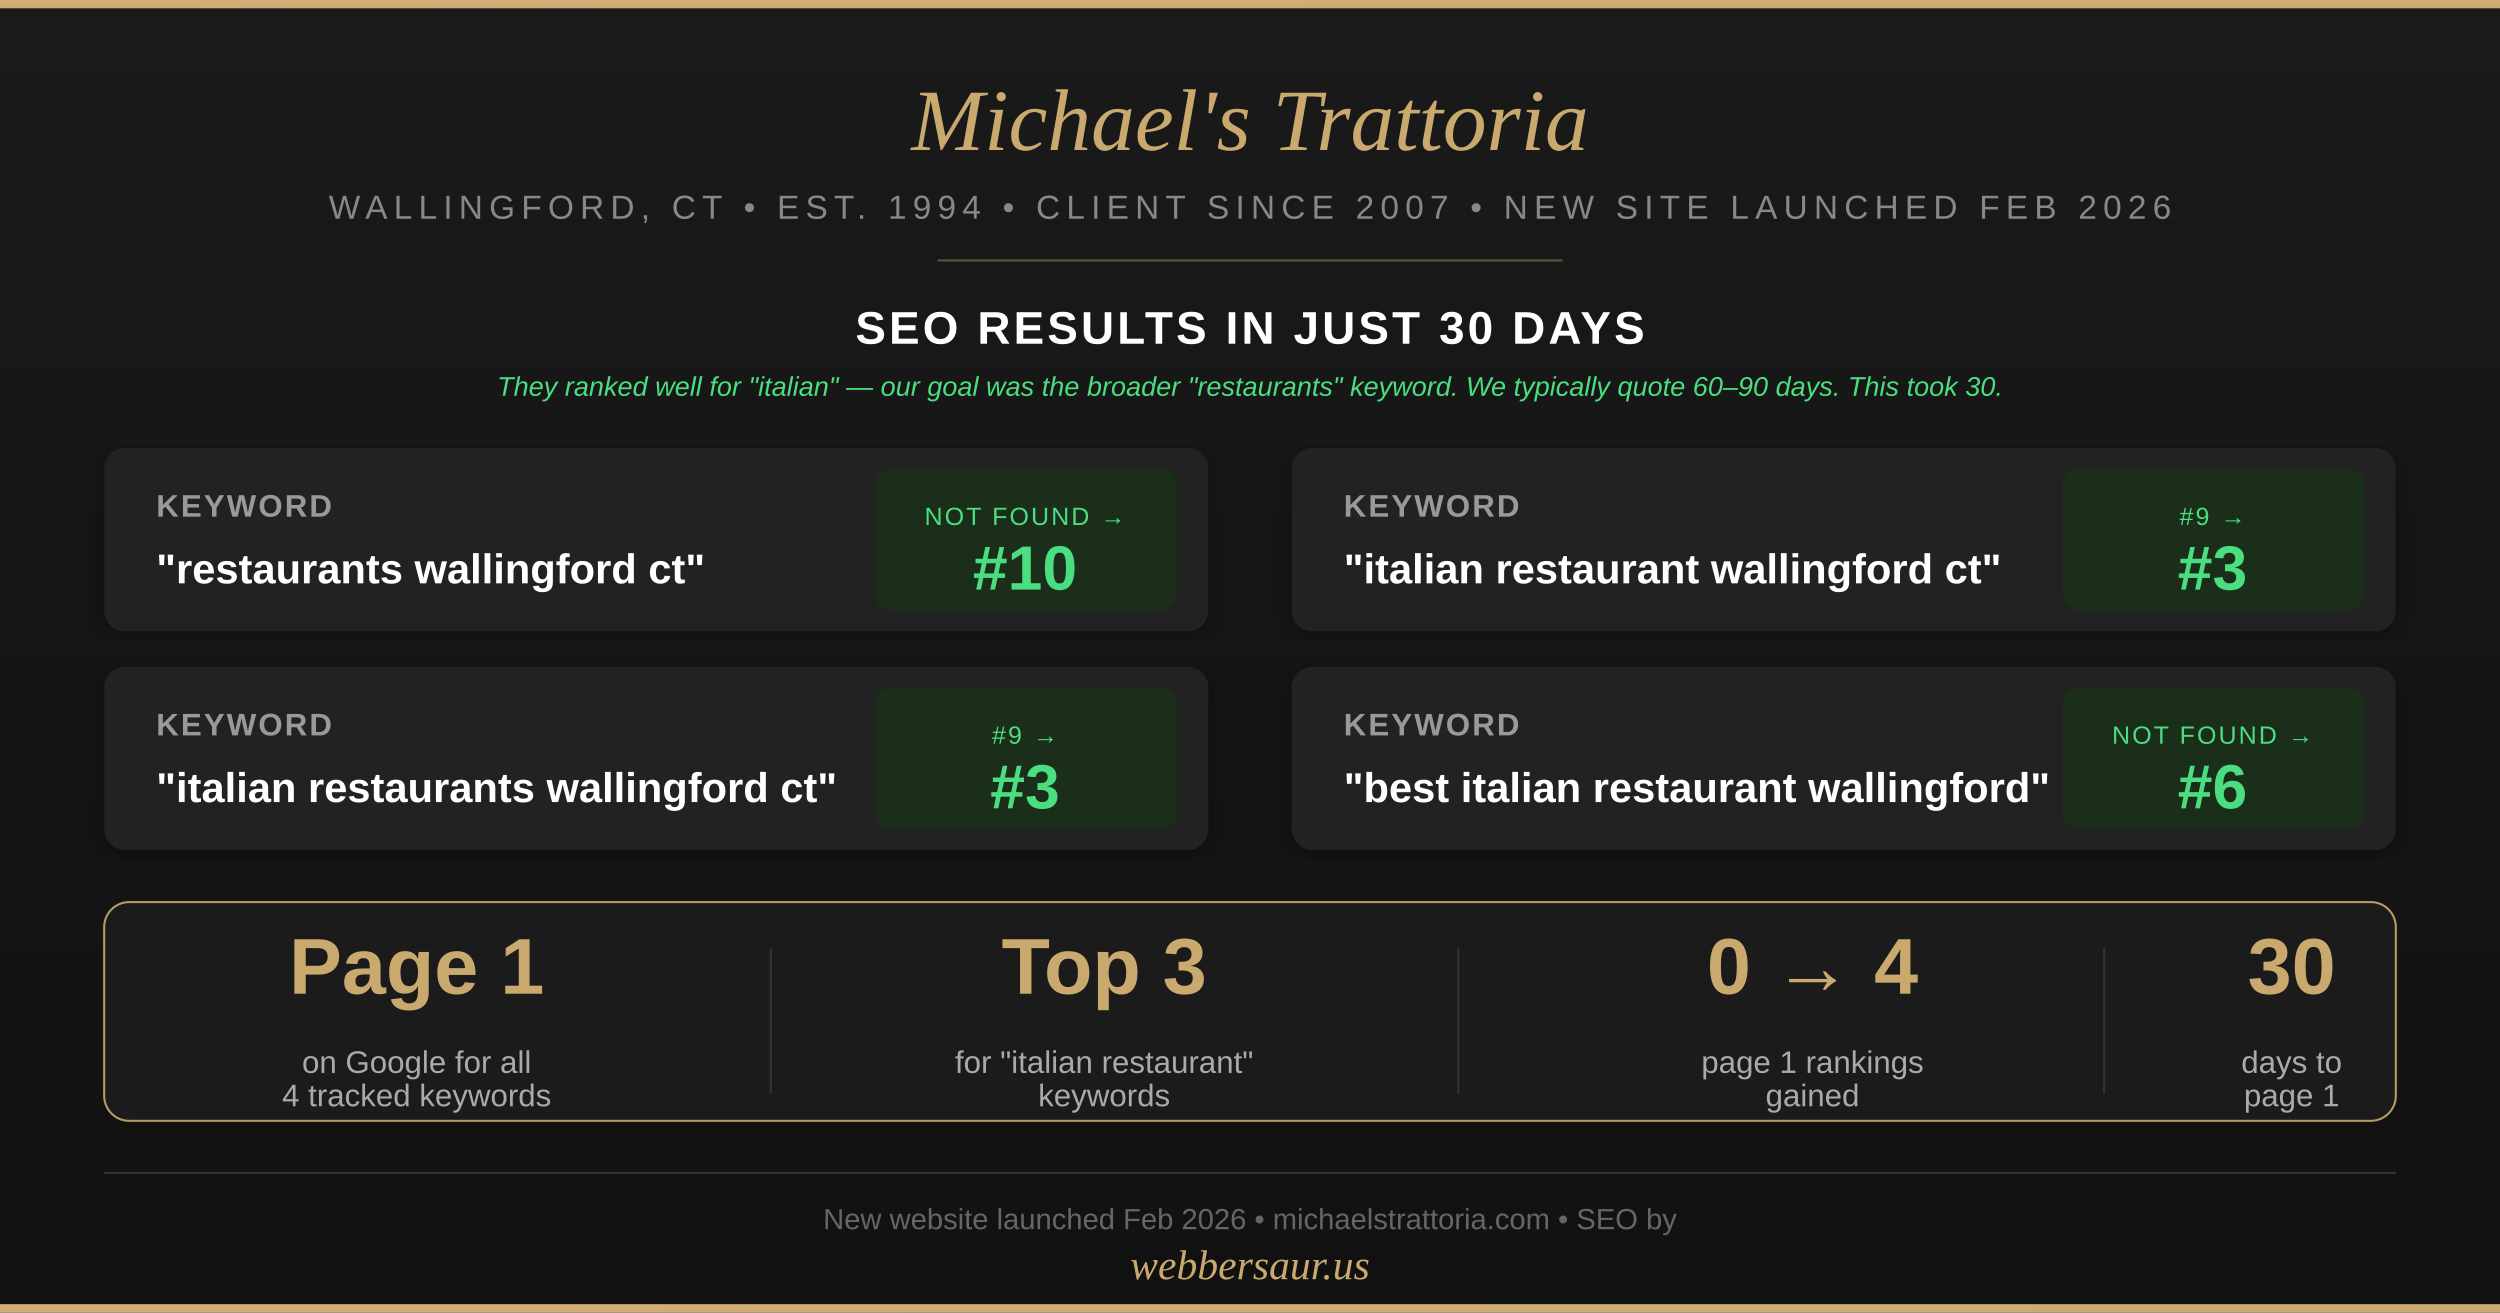
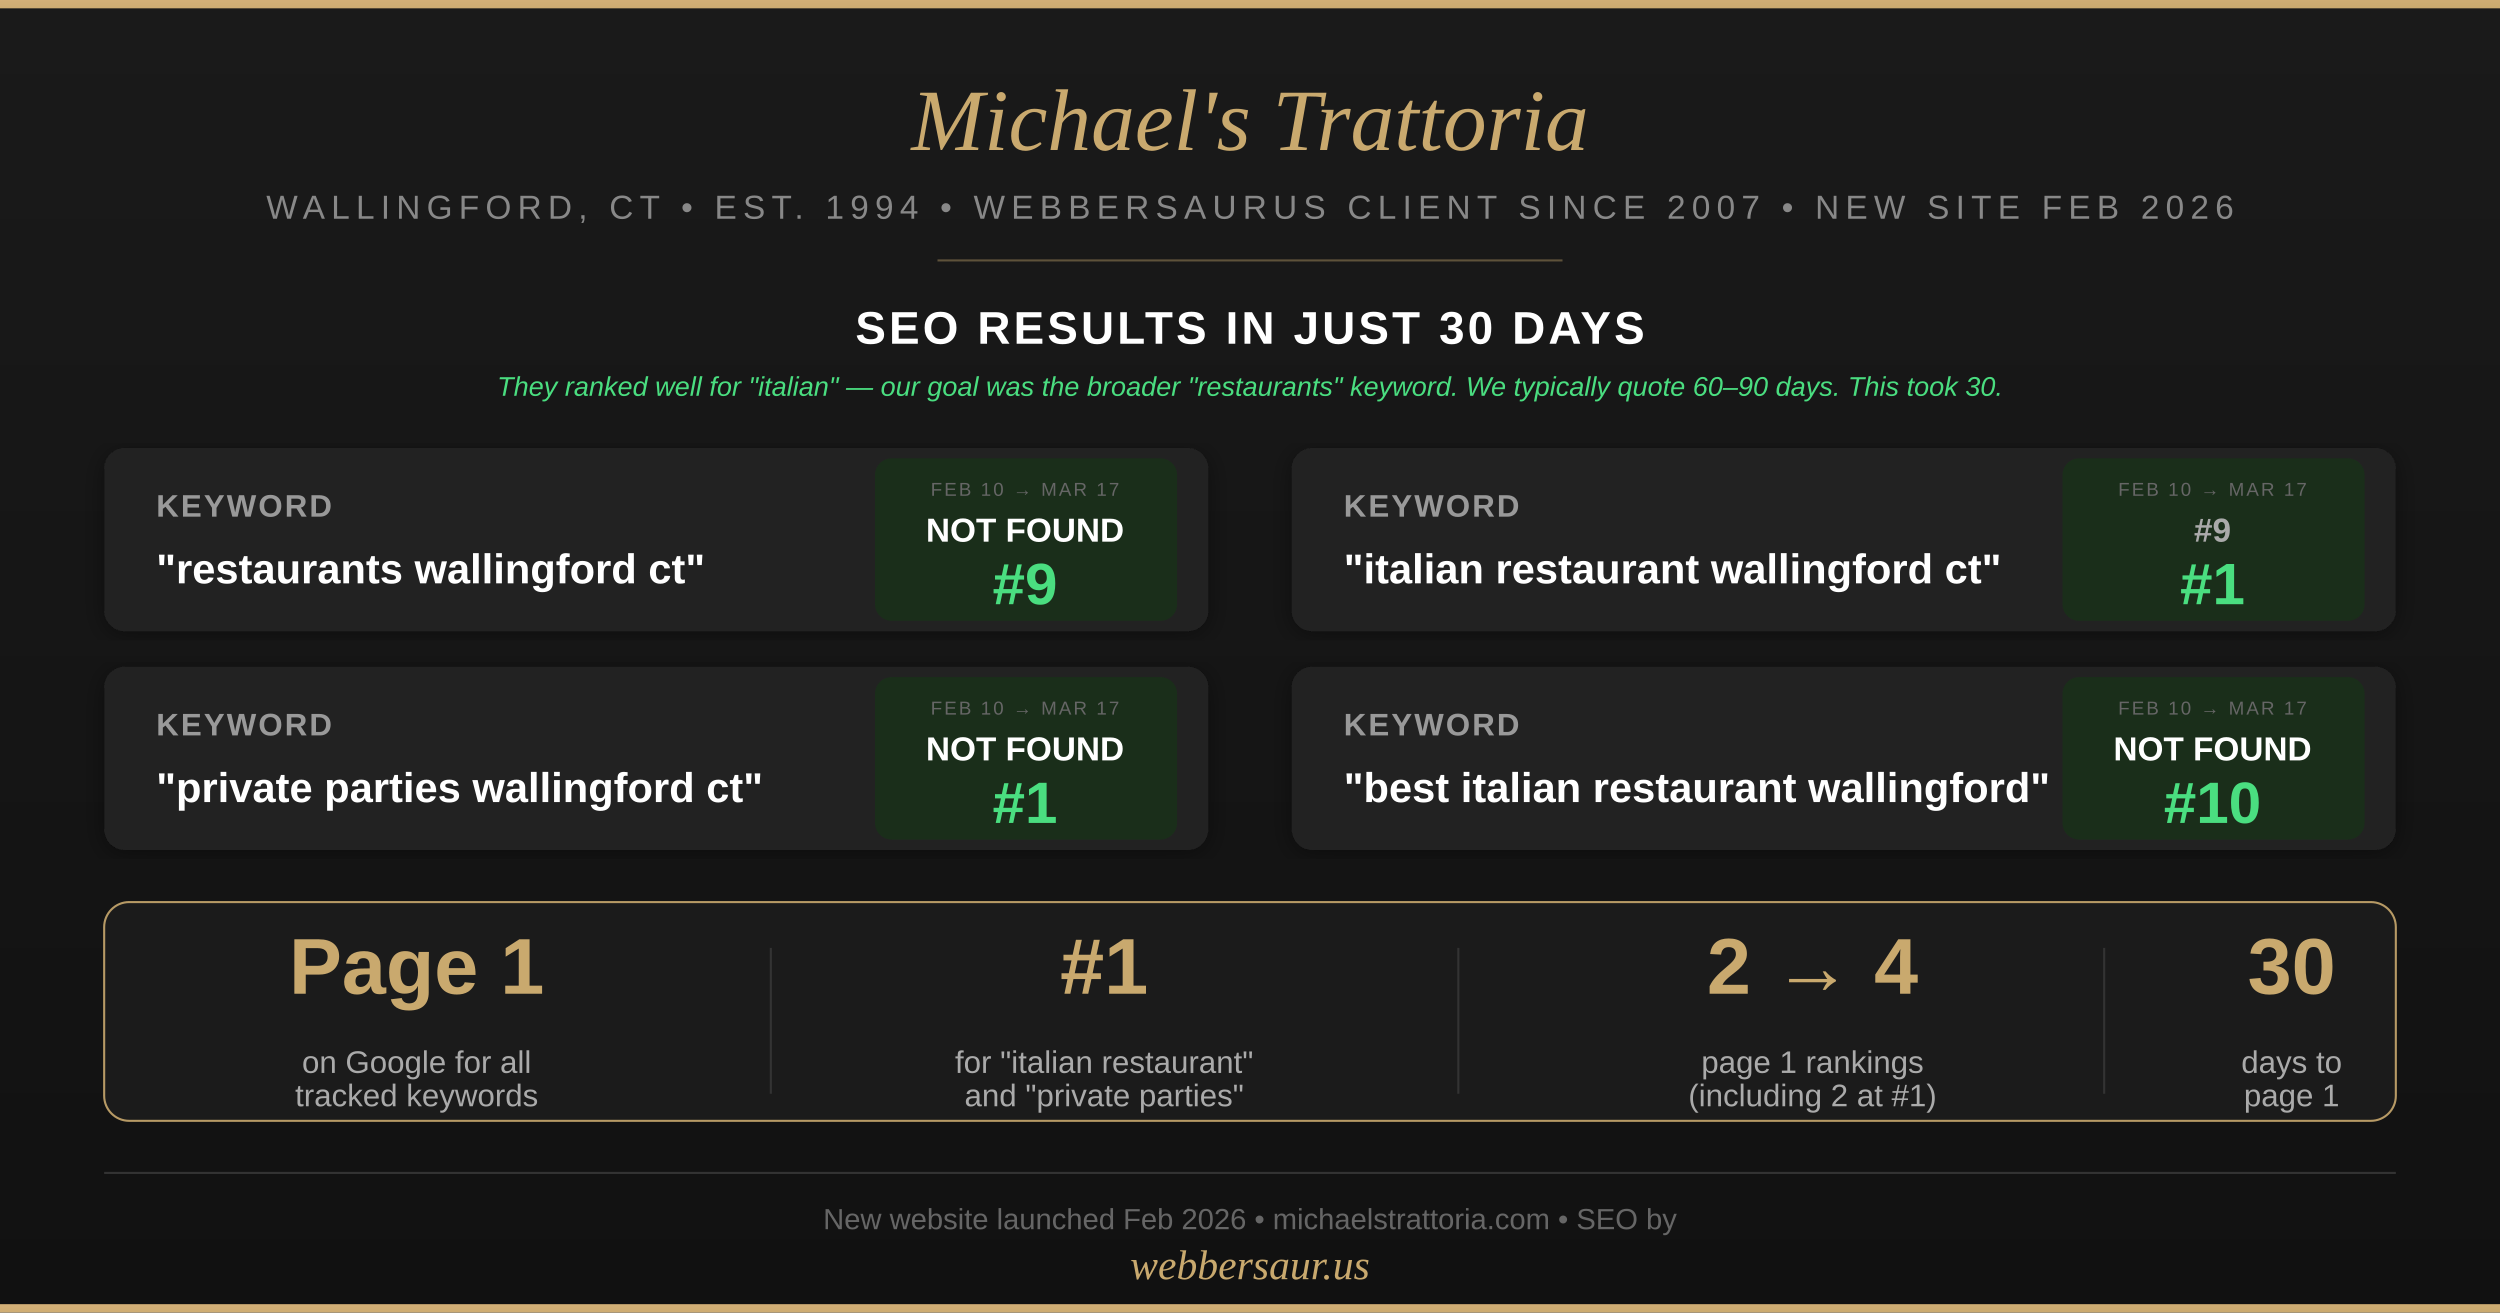
<svg xmlns="http://www.w3.org/2000/svg" viewBox="0 0 1200 630" width="1200" height="630">
  <defs>
    <linearGradient id="bg" x1="0" y1="0" x2="0" y2="1">
      <stop offset="0%" stop-color="#1a1a1a" />
      <stop offset="100%" stop-color="#111111" />
    </linearGradient>
    <linearGradient id="gold" x1="0" y1="0" x2="1" y2="1">
      <stop offset="0%" stop-color="#d4b078" />
      <stop offset="100%" stop-color="#c9a96e" />
    </linearGradient>
    <linearGradient id="greenGrad" x1="0" y1="0" x2="0" y2="1">
      <stop offset="0%" stop-color="#4ade80" />
      <stop offset="100%" stop-color="#22c55e" />
    </linearGradient>
    <filter id="shadow" x="-5%" y="-5%" width="110%" height="110%">
      <feDropShadow dx="0" dy="2" stdDeviation="6" flood-color="#000" flood-opacity="0.4" />
    </filter>
  </defs>
  <rect width="1200" height="630" fill="url(#bg)" />
  <rect x="0" y="0" width="1200" height="4" fill="url(#gold)" />
  <text x="600" y="72" text-anchor="middle" font-family="Georgia, 'Times New Roman', serif" font-size="42" fill="#c9a96e" font-style="italic">Michael's Trattoria</text>
-   <text x="600" y="105" text-anchor="middle" font-family="Arial, Helvetica, sans-serif" font-size="16" fill="#888" letter-spacing="3">WALLINGFORD, CT  •  EST. 1994  •  CLIENT SINCE 2007  •  NEW SITE LAUNCHED FEB 2026</text>
+   <text x="600" y="105" text-anchor="middle" font-family="Arial, Helvetica, sans-serif" font-size="16" fill="#888" letter-spacing="3">WALLINGFORD, CT  •  EST. 1994  •  WEBBERSAURUS CLIENT SINCE 2007  •  NEW SITE FEB 2026</text>
  <line x1="450" y1="125" x2="750" y2="125" stroke="#c9a96e" stroke-width="1" opacity="0.4" />
  <text x="600" y="165" text-anchor="middle" font-family="Arial, Helvetica, sans-serif" font-size="22" fill="#ffffff" font-weight="bold" letter-spacing="1.5">SEO RESULTS IN JUST 30 DAYS</text>
  <text x="600" y="190" text-anchor="middle" font-family="Arial, Helvetica, sans-serif" font-size="13" fill="#4ade80" font-style="italic">They ranked well for "italian" — our goal was the broader "restaurants" keyword. We typically quote 60–90 days. This took 30.</text>
  <rect x="50" y="215" width="530" height="88" rx="10" fill="#222222" filter="url(#shadow)" />
  <text x="75" y="248" font-family="Arial, Helvetica, sans-serif" font-size="15" fill="#999" font-weight="bold" letter-spacing="1">KEYWORD</text>
  <text x="75" y="280" font-family="Arial, Helvetica, sans-serif" font-size="20" fill="#ffffff" font-weight="bold">"restaurants wallingford ct"</text>
-   <rect x="420" y="225" width="145" height="68" rx="8" fill="#1a2e1a" />
-   <text x="492" y="252" text-anchor="middle" font-family="Arial, Helvetica, sans-serif" font-size="12" fill="#4ade80" letter-spacing="1">NOT FOUND →</text>
-   <text x="492" y="283" text-anchor="middle" font-family="Arial, Helvetica, sans-serif" font-size="30" fill="#4ade80" font-weight="bold">#10</text>
+   <rect x="420" y="220" width="145" height="78" rx="8" fill="#1a2e1a" />
+   <text x="492" y="238" text-anchor="middle" font-family="Arial, Helvetica, sans-serif" font-size="9" fill="#666" letter-spacing="1">FEB 10  →  MAR 17</text>
+   <text x="492" y="260" text-anchor="middle" font-family="Arial, Helvetica, sans-serif" font-size="16" fill="#ffffff" font-weight="bold">NOT FOUND</text>
+   <text x="492" y="290" text-anchor="middle" font-family="Arial, Helvetica, sans-serif" font-size="28" fill="#4ade80" font-weight="bold">#9</text>
  <rect x="620" y="215" width="530" height="88" rx="10" fill="#222222" filter="url(#shadow)" />
  <text x="645" y="248" font-family="Arial, Helvetica, sans-serif" font-size="15" fill="#999" font-weight="bold" letter-spacing="1">KEYWORD</text>
  <text x="645" y="280" font-family="Arial, Helvetica, sans-serif" font-size="20" fill="#ffffff" font-weight="bold">"italian restaurant wallingford ct"</text>
-   <rect x="990" y="225" width="145" height="68" rx="8" fill="#1a2e1a" />
-   <text x="1062" y="252" text-anchor="middle" font-family="Arial, Helvetica, sans-serif" font-size="12" fill="#4ade80" letter-spacing="1">#9 →</text>
-   <text x="1062" y="283" text-anchor="middle" font-family="Arial, Helvetica, sans-serif" font-size="30" fill="#4ade80" font-weight="bold">#3</text>
+   <rect x="990" y="220" width="145" height="78" rx="8" fill="#1a2e1a" />
+   <text x="1062" y="238" text-anchor="middle" font-family="Arial, Helvetica, sans-serif" font-size="9" fill="#666" letter-spacing="1">FEB 10  →  MAR 17</text>
+   <text x="1062" y="260" text-anchor="middle" font-family="Arial, Helvetica, sans-serif" font-size="16" fill="#aaa" font-weight="bold">#9</text>
+   <text x="1062" y="290" text-anchor="middle" font-family="Arial, Helvetica, sans-serif" font-size="28" fill="#4ade80" font-weight="bold">#1</text>
  <rect x="50" y="320" width="530" height="88" rx="10" fill="#222222" filter="url(#shadow)" />
  <text x="75" y="353" font-family="Arial, Helvetica, sans-serif" font-size="15" fill="#999" font-weight="bold" letter-spacing="1">KEYWORD</text>
-   <text x="75" y="385" font-family="Arial, Helvetica, sans-serif" font-size="20" fill="#ffffff" font-weight="bold">"italian restaurants wallingford ct"</text>
-   <rect x="420" y="330" width="145" height="68" rx="8" fill="#1a2e1a" />
-   <text x="492" y="357" text-anchor="middle" font-family="Arial, Helvetica, sans-serif" font-size="12" fill="#4ade80" letter-spacing="1">#9 →</text>
-   <text x="492" y="388" text-anchor="middle" font-family="Arial, Helvetica, sans-serif" font-size="30" fill="#4ade80" font-weight="bold">#3</text>
+   <text x="75" y="385" font-family="Arial, Helvetica, sans-serif" font-size="20" fill="#ffffff" font-weight="bold">"private parties wallingford ct"</text>
+   <rect x="420" y="325" width="145" height="78" rx="8" fill="#1a2e1a" />
+   <text x="492" y="343" text-anchor="middle" font-family="Arial, Helvetica, sans-serif" font-size="9" fill="#666" letter-spacing="1">FEB 10  →  MAR 17</text>
+   <text x="492" y="365" text-anchor="middle" font-family="Arial, Helvetica, sans-serif" font-size="16" fill="#ffffff" font-weight="bold">NOT FOUND</text>
+   <text x="492" y="395" text-anchor="middle" font-family="Arial, Helvetica, sans-serif" font-size="28" fill="#4ade80" font-weight="bold">#1</text>
  <rect x="620" y="320" width="530" height="88" rx="10" fill="#222222" filter="url(#shadow)" />
  <text x="645" y="353" font-family="Arial, Helvetica, sans-serif" font-size="15" fill="#999" font-weight="bold" letter-spacing="1">KEYWORD</text>
  <text x="645" y="385" font-family="Arial, Helvetica, sans-serif" font-size="20" fill="#ffffff" font-weight="bold">"best italian restaurant wallingford"</text>
-   <rect x="990" y="330" width="145" height="68" rx="8" fill="#1a2e1a" />
-   <text x="1062" y="357" text-anchor="middle" font-family="Arial, Helvetica, sans-serif" font-size="12" fill="#4ade80" letter-spacing="1">NOT FOUND →</text>
-   <text x="1062" y="388" text-anchor="middle" font-family="Arial, Helvetica, sans-serif" font-size="30" fill="#4ade80" font-weight="bold">#6</text>
+   <rect x="990" y="325" width="145" height="78" rx="8" fill="#1a2e1a" />
+   <text x="1062" y="343" text-anchor="middle" font-family="Arial, Helvetica, sans-serif" font-size="9" fill="#666" letter-spacing="1">FEB 10  →  MAR 17</text>
+   <text x="1062" y="365" text-anchor="middle" font-family="Arial, Helvetica, sans-serif" font-size="16" fill="#ffffff" font-weight="bold">NOT FOUND</text>
+   <text x="1062" y="395" text-anchor="middle" font-family="Arial, Helvetica, sans-serif" font-size="28" fill="#4ade80" font-weight="bold">#10</text>
  <rect x="50" y="433" width="1100" height="105" rx="12" fill="#1c1c1c" stroke="#c9a96e" stroke-width="1" opacity="0.9" />
  <text x="200" y="477" text-anchor="middle" font-family="Arial, Helvetica, sans-serif" font-size="38" fill="#c9a96e" font-weight="bold">Page 1</text>
  <text x="200" y="515" text-anchor="middle" font-family="Arial, Helvetica, sans-serif" font-size="15" fill="#aaa">on Google for all</text>
-   <text x="200" y="531" text-anchor="middle" font-family="Arial, Helvetica, sans-serif" font-size="15" fill="#aaa">4 tracked keywords</text>
+   <text x="200" y="531" text-anchor="middle" font-family="Arial, Helvetica, sans-serif" font-size="15" fill="#aaa">tracked keywords</text>
  <line x1="370" y1="455" x2="370" y2="525" stroke="#333" stroke-width="1" />
-   <text x="530" y="477" text-anchor="middle" font-family="Arial, Helvetica, sans-serif" font-size="38" fill="#c9a96e" font-weight="bold">Top 3</text>
+   <text x="530" y="477" text-anchor="middle" font-family="Arial, Helvetica, sans-serif" font-size="38" fill="#c9a96e" font-weight="bold">#1</text>
  <text x="530" y="515" text-anchor="middle" font-family="Arial, Helvetica, sans-serif" font-size="15" fill="#aaa">for "italian restaurant"</text>
-   <text x="530" y="531" text-anchor="middle" font-family="Arial, Helvetica, sans-serif" font-size="15" fill="#aaa">keywords</text>
+   <text x="530" y="531" text-anchor="middle" font-family="Arial, Helvetica, sans-serif" font-size="15" fill="#aaa">and "private parties"</text>
  <line x1="700" y1="455" x2="700" y2="525" stroke="#333" stroke-width="1" />
-   <text x="870" y="477" text-anchor="middle" font-family="Arial, Helvetica, sans-serif" font-size="38" fill="#c9a96e" font-weight="bold">0 → 4</text>
+   <text x="870" y="477" text-anchor="middle" font-family="Arial, Helvetica, sans-serif" font-size="38" fill="#c9a96e" font-weight="bold">2 → 4</text>
  <text x="870" y="515" text-anchor="middle" font-family="Arial, Helvetica, sans-serif" font-size="15" fill="#aaa">page 1 rankings</text>
-   <text x="870" y="531" text-anchor="middle" font-family="Arial, Helvetica, sans-serif" font-size="15" fill="#aaa">gained</text>
+   <text x="870" y="531" text-anchor="middle" font-family="Arial, Helvetica, sans-serif" font-size="15" fill="#aaa">(including 2 at #1)</text>
  <line x1="1010" y1="455" x2="1010" y2="525" stroke="#333" stroke-width="1" />
  <text x="1100" y="477" text-anchor="middle" font-family="Arial, Helvetica, sans-serif" font-size="38" fill="#c9a96e" font-weight="bold">30</text>
  <text x="1100" y="515" text-anchor="middle" font-family="Arial, Helvetica, sans-serif" font-size="15" fill="#aaa">days to</text>
  <text x="1100" y="531" text-anchor="middle" font-family="Arial, Helvetica, sans-serif" font-size="15" fill="#aaa">page 1</text>
  <line x1="50" y1="563" x2="1150" y2="563" stroke="#333" stroke-width="1" />
  <text x="600" y="590" text-anchor="middle" font-family="Arial, Helvetica, sans-serif" font-size="14" fill="#666">New website launched Feb 2026  •  michaelstrattoria.com  •  SEO by</text>
  <text x="600" y="614" text-anchor="middle" font-family="Georgia, 'Times New Roman', serif" font-size="20" fill="#c9a96e" font-style="italic">webbersaur.us</text>
  <rect x="0" y="626" width="1200" height="4" fill="url(#gold)" />
</svg>
